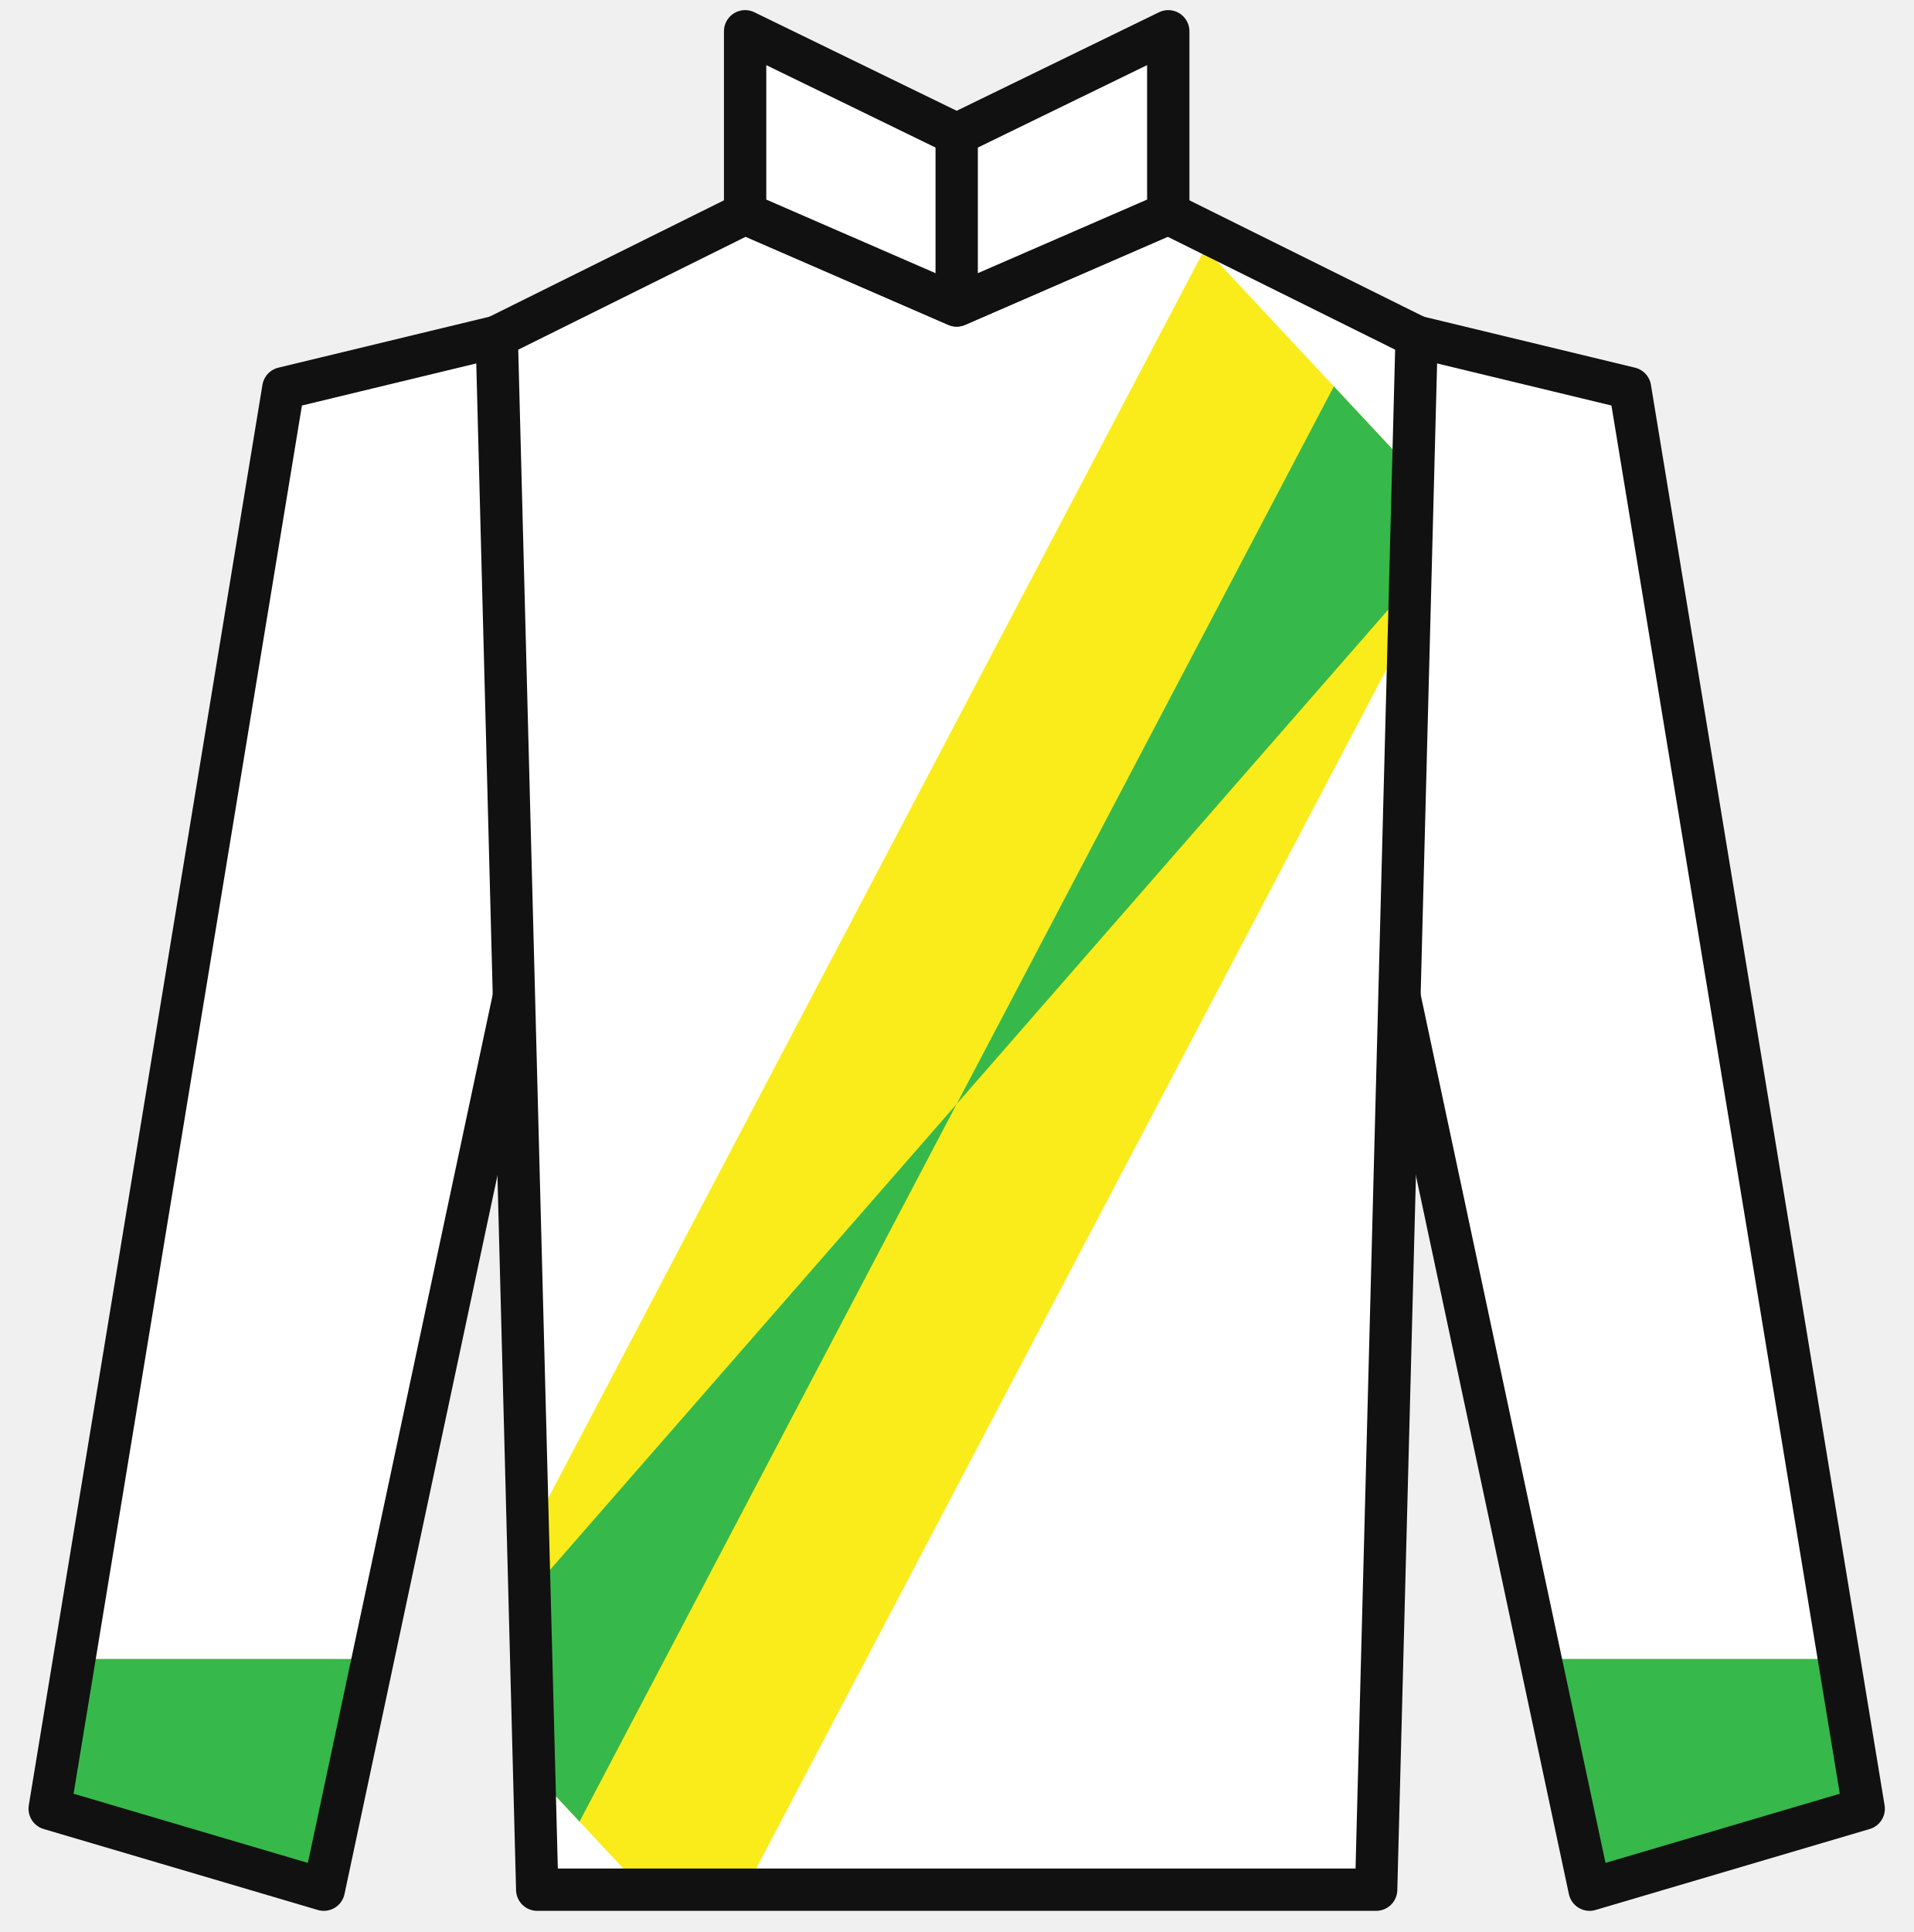
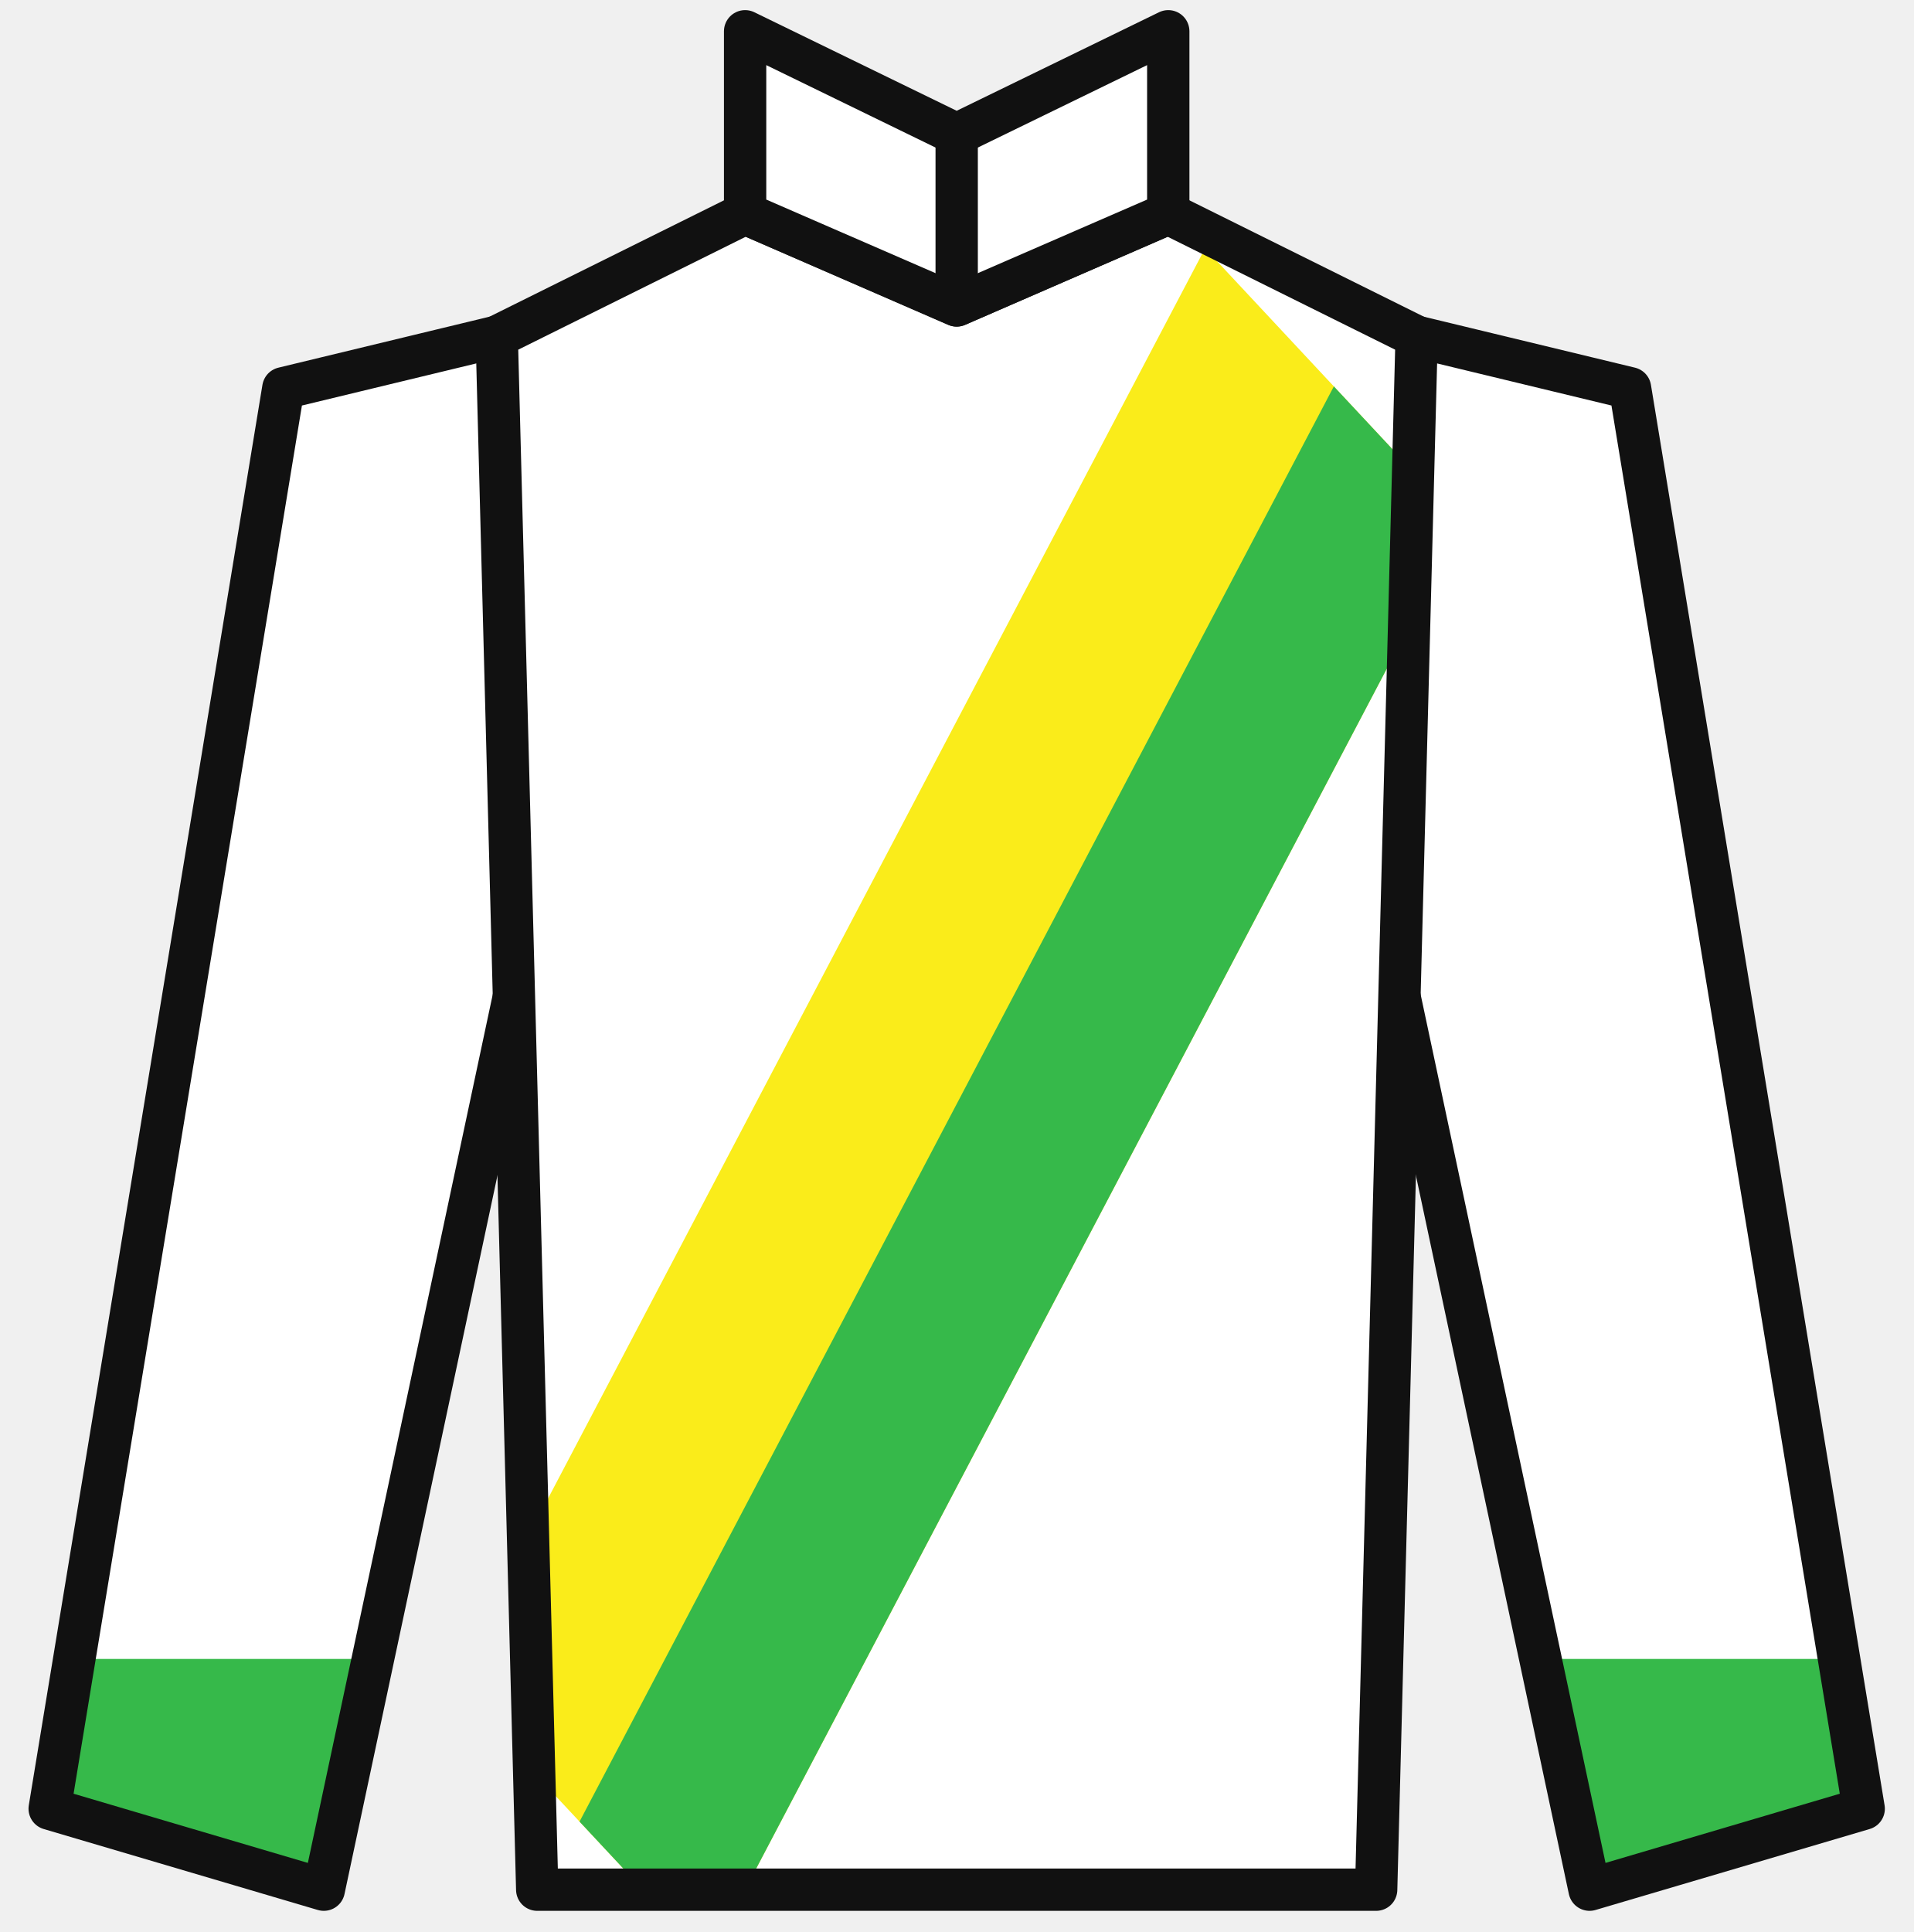
<svg xmlns="http://www.w3.org/2000/svg" class="trikot" viewBox="-1.5 -0.5 104 105" aria-hidden="true">
  <clipPath id="d1592036al">
    <path d="M25.5,17.8 L13.9,20.6 L1.2,97.8 L16.1,102.2 L27,51 Z" />
  </clipPath>
  <g clip-path="url(#d1592036al)">
    <rect x="0" y="17" width="28" height="86.5" fill="#FFFFFF" />
    <rect x="0" y="89.66" width="28" height="17.3" fill="#36B94A" />
  </g>
  <path d="M25.5,17.8 L13.9,20.6 L1.2,97.8 L16.1,102.2 L27,51 Z" fill="none" stroke="#111111" stroke-width="2.3" stroke-linejoin="round" />
  <clipPath id="d1592036ar">
    <path d="M75.5,17.8 L87.1,20.6 L99.8,97.8 L84.9,102.2 L74,51 Z" />
  </clipPath>
  <g clip-path="url(#d1592036ar)">
    <rect x="73" y="17" width="28" height="86.5" fill="#FFFFFF" />
    <rect x="73" y="89.66" width="28" height="17.3" fill="#36B94A" />
  </g>
  <path d="M75.5,17.8 L87.1,20.6 L99.8,97.8 L84.9,102.2 L74,51 Z" fill="none" stroke="#111111" stroke-width="2.3" stroke-linejoin="round" />
  <clipPath id="d1592036k">
    <path d="M25.5,17.8 L39,11.1 L50.5,16.1 L62,11.1 L75.5,17.8 L73.3,102.2 L27.7,102.2 Z" />
  </clipPath>
  <g clip-path="url(#d1592036k)">
    <rect x="25" y="10" width="51" height="93" fill="#FFFFFF" />
    <polygon points="78.0,28.0 64.0,13.0 23.0,91.0 37.0,106.0" fill="#FAEC1A" />
-     <polygon points="78.0,28.0 71.0,20.5 30.0,98.5 23.0,91.0" fill="#36B94A" />
+     <polygon points="78.0,28.0 71.0,20.5 30.0,98.5 37.0,106.0" fill="#36B94A" />
  </g>
  <path d="M25.5,17.8 L39,11.1 L50.5,16.1 L62,11.1 L75.5,17.8 L73.3,102.2 L27.7,102.2 Z" fill="none" stroke="#111111" stroke-width="2.3" stroke-linejoin="round" />
  <path d="M39,1.2 L50.5,6.8 L62,1.2 L62,11.1 L50.5,16.1 L39,11.1 Z" fill="#FFFFFF" stroke="#111111" stroke-width="2.3" stroke-linejoin="round" />
  <path d="M50.5,6.8 L50.5,16.1" fill="none" stroke="#111111" stroke-width="2.3" />
</svg>
